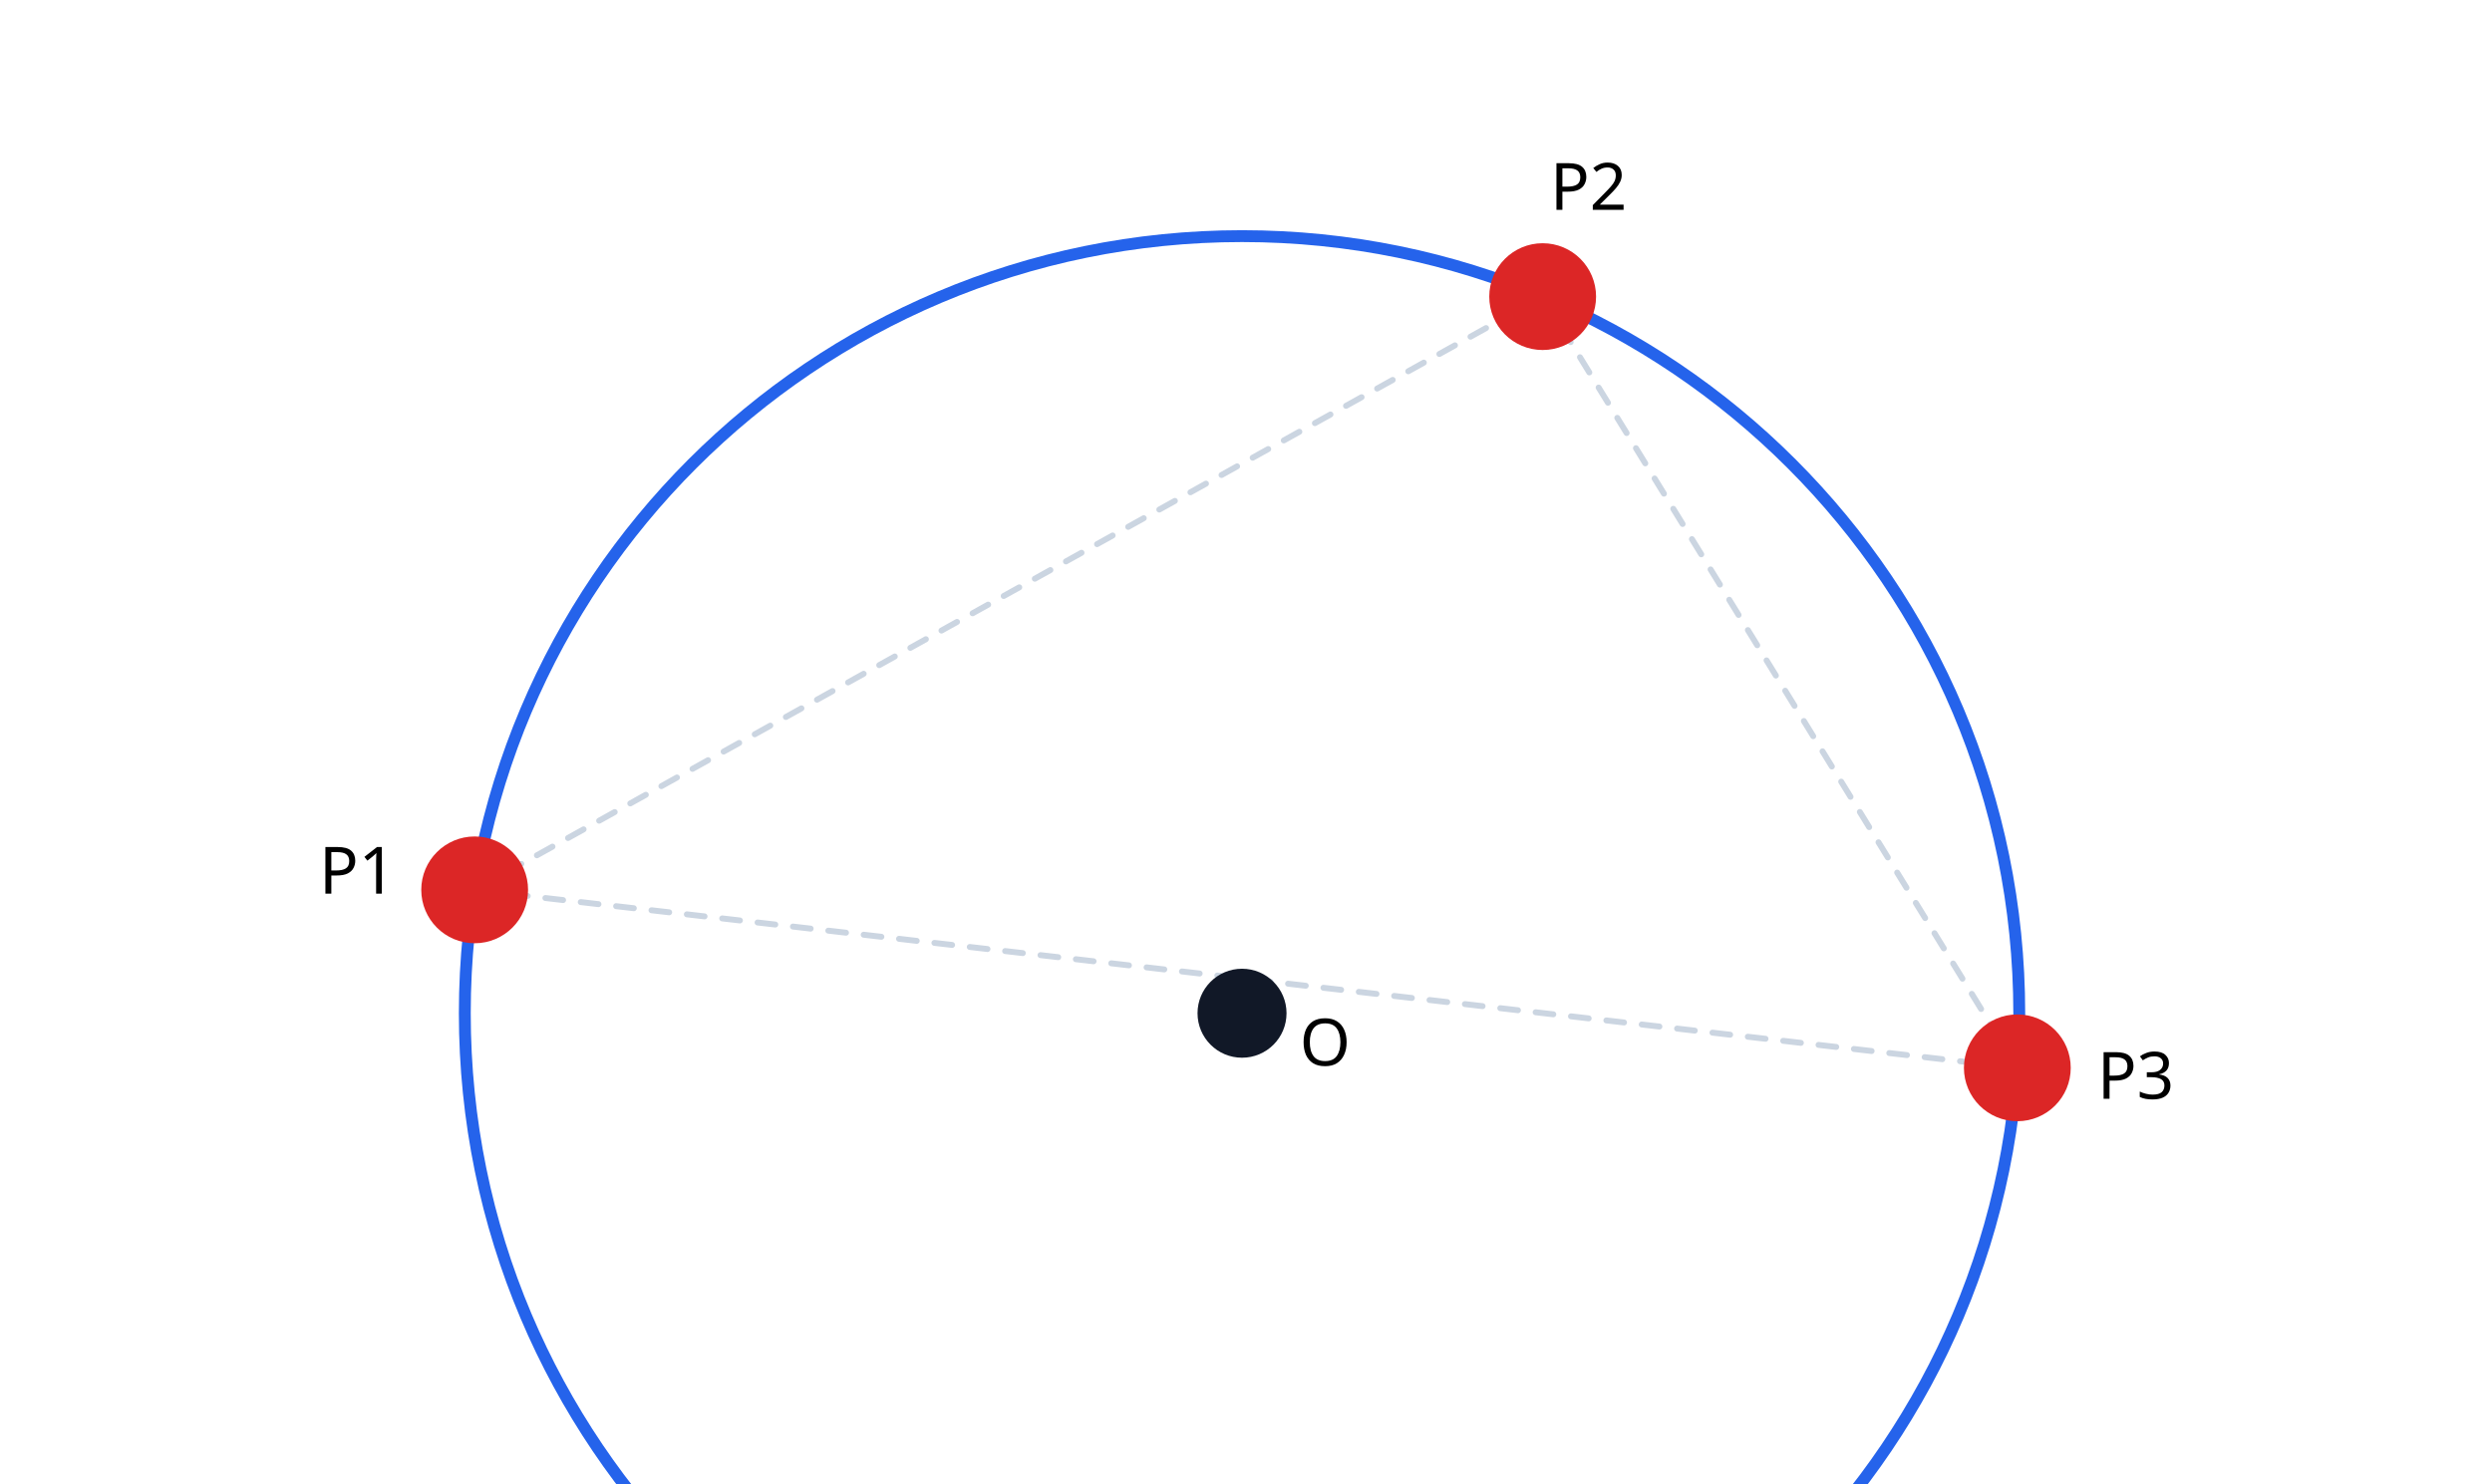
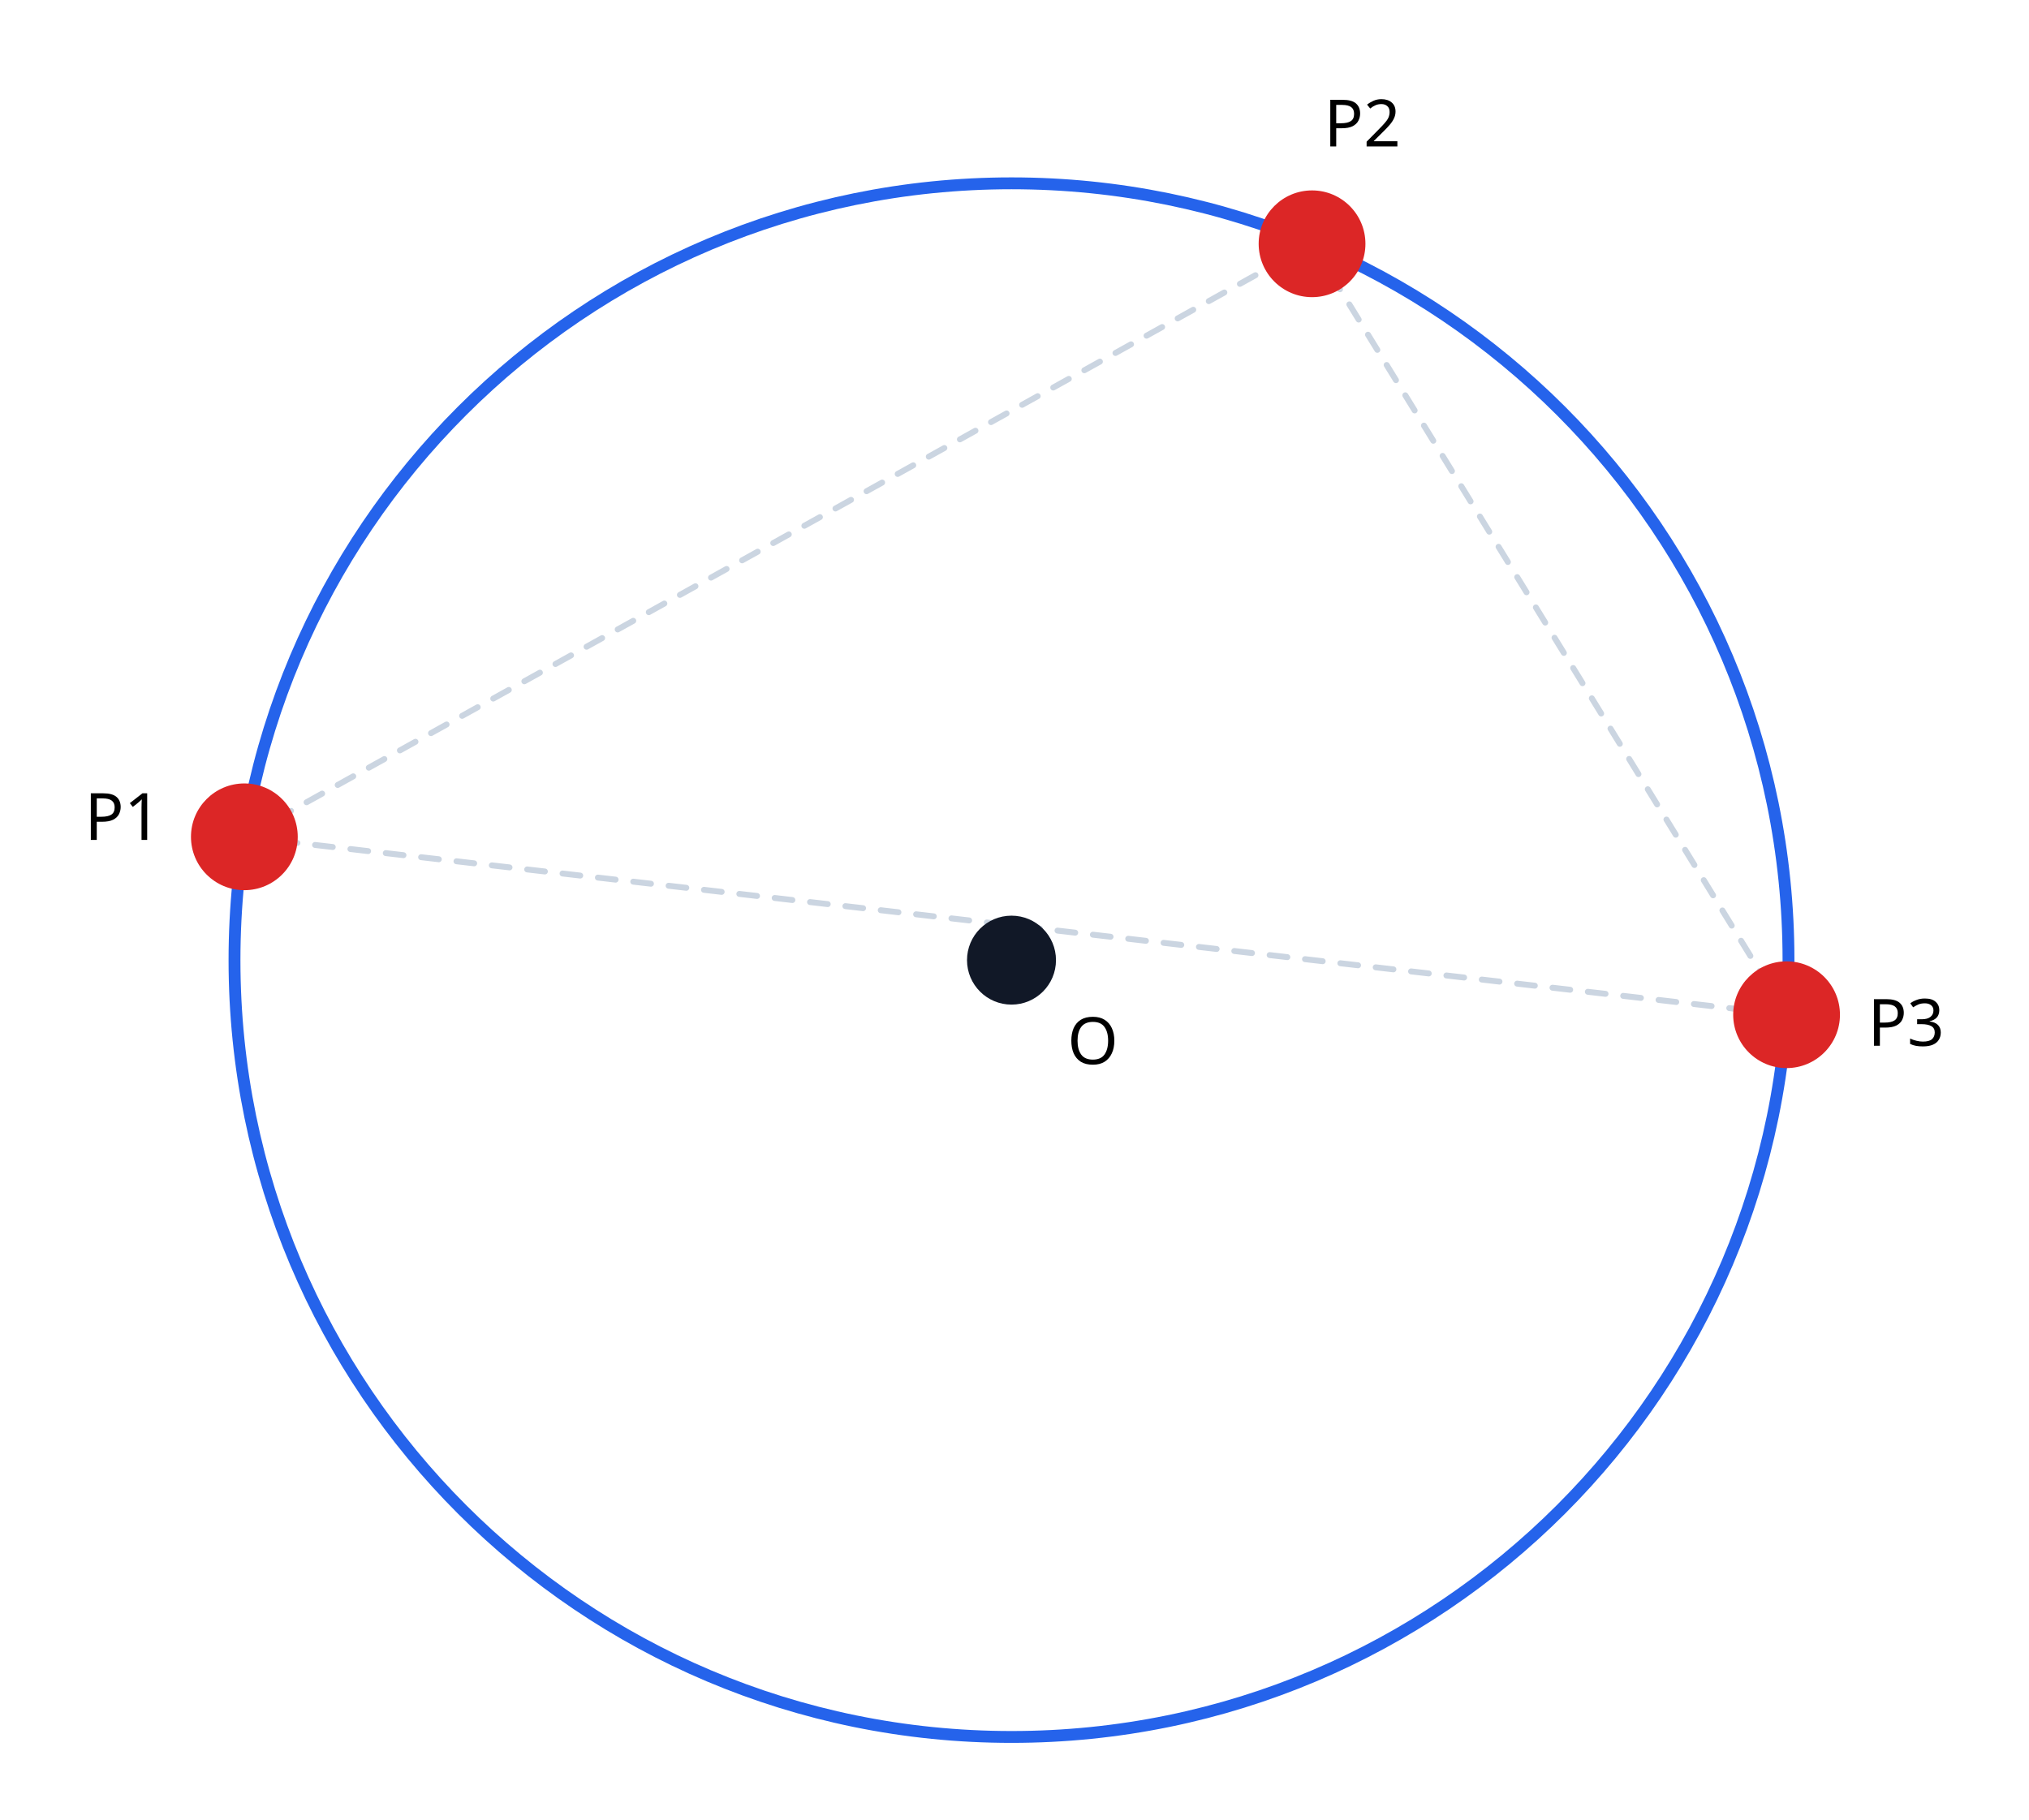
- <svg xmlns="http://www.w3.org/2000/svg" width="420" height="250" viewBox="0 0 420 250">
+ <svg xmlns="http://www.w3.org/2000/svg" width="342.066" height="306.897" viewBox="38.804 8.891 342.066 306.897">
  <circle r="130.993" stroke="#2563eb" stroke-width="2" stroke-opacity="1" stroke-linecap="round" stroke-linejoin="round" fill="none" fill-opacity="1" opacity="1" cx="209.331" cy="170.796" />
  <line x1="80" y1="150" x2="260" y2="50" stroke="#cbd5e1" stroke-width="1" stroke-opacity="1" stroke-dasharray="3 3" stroke-linecap="round" stroke-linejoin="round" fill="none" fill-opacity="1" opacity="1" />
  <line x1="260" y1="50" x2="340" y2="180" stroke="#cbd5e1" stroke-width="1" stroke-opacity="1" stroke-dasharray="3 3" stroke-linecap="round" stroke-linejoin="round" fill="none" fill-opacity="1" opacity="1" />
  <line x1="80" y1="150" x2="340" y2="180" stroke="#cbd5e1" stroke-width="1" stroke-opacity="1" stroke-dasharray="3 3" stroke-linecap="round" stroke-linejoin="round" fill="none" fill-opacity="1" opacity="1" />
  <circle r="9" cx="80" cy="150" fill="#dc2626" fill-opacity="1" />
-   <text x="60.254" y="146.825" font-family="sans-serif" font-size="11" font-weight="normal" fill="#000000" text-anchor="middle" dominant-baseline="middle">P1</text>
+   <text x="59.53" y="146.709" font-family="sans-serif" font-size="11" font-weight="normal" fill="#000000" text-anchor="middle" dominant-baseline="middle">P1</text>
  <circle r="9" cx="260" cy="50" fill="#dc2626" fill-opacity="1" />
-   <text x="267.736" y="31.557" font-family="sans-serif" font-size="11" font-weight="normal" fill="#000000" text-anchor="middle" dominant-baseline="middle">P2</text>
+   <text x="268.487" y="29.766" font-family="sans-serif" font-size="11" font-weight="normal" fill="#000000" text-anchor="middle" dominant-baseline="middle">P2</text>
  <circle r="9" cx="340" cy="180" fill="#dc2626" fill-opacity="1" />
-   <text x="359.951" y="181.405" font-family="sans-serif" font-size="11" font-weight="normal" fill="#000000" text-anchor="middle" dominant-baseline="middle">P3</text>
+   <text x="360.143" y="181.419" font-family="sans-serif" font-size="11" font-weight="normal" fill="#000000" text-anchor="middle" dominant-baseline="middle">P3</text>
  <circle r="7.5" cx="209.331" cy="170.796" fill="#111827" fill-opacity="1" />
-   <text x="223.331" y="175.796" font-family="sans-serif" font-size="11" font-weight="normal" fill="#000000" text-anchor="middle" dominant-baseline="middle">O</text>
+   <text x="223.04" y="184.505" font-family="sans-serif" font-size="11" font-weight="normal" fill="#000000" text-anchor="middle" dominant-baseline="middle">O</text>
</svg>
